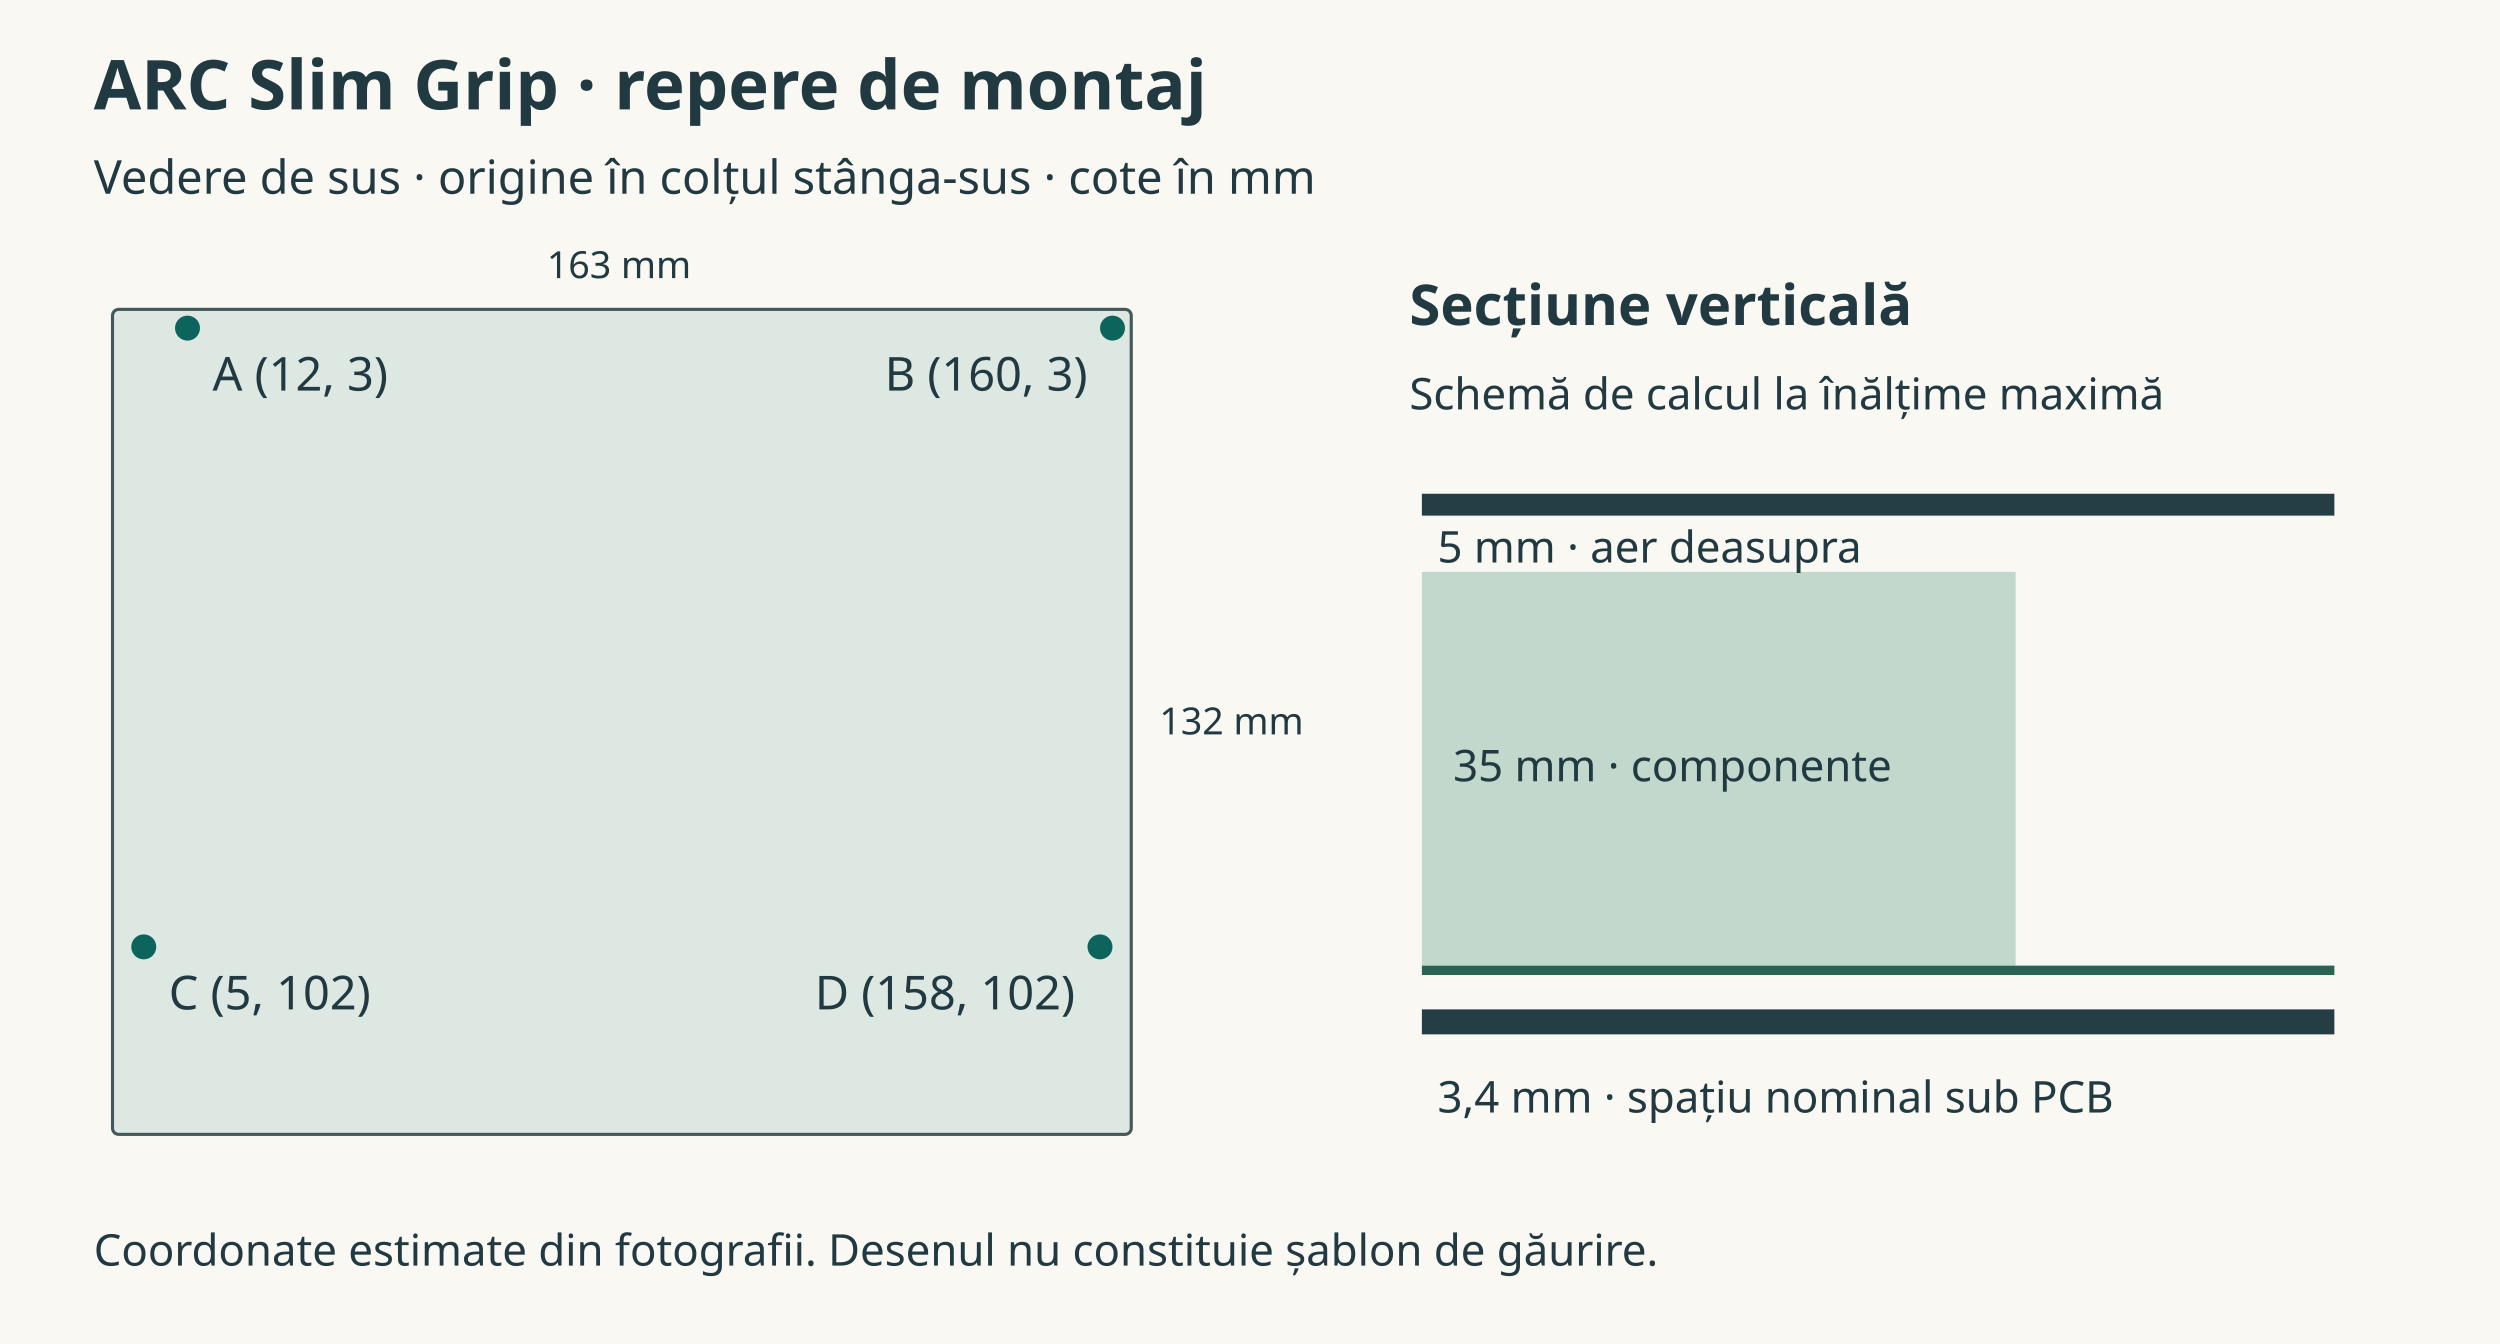
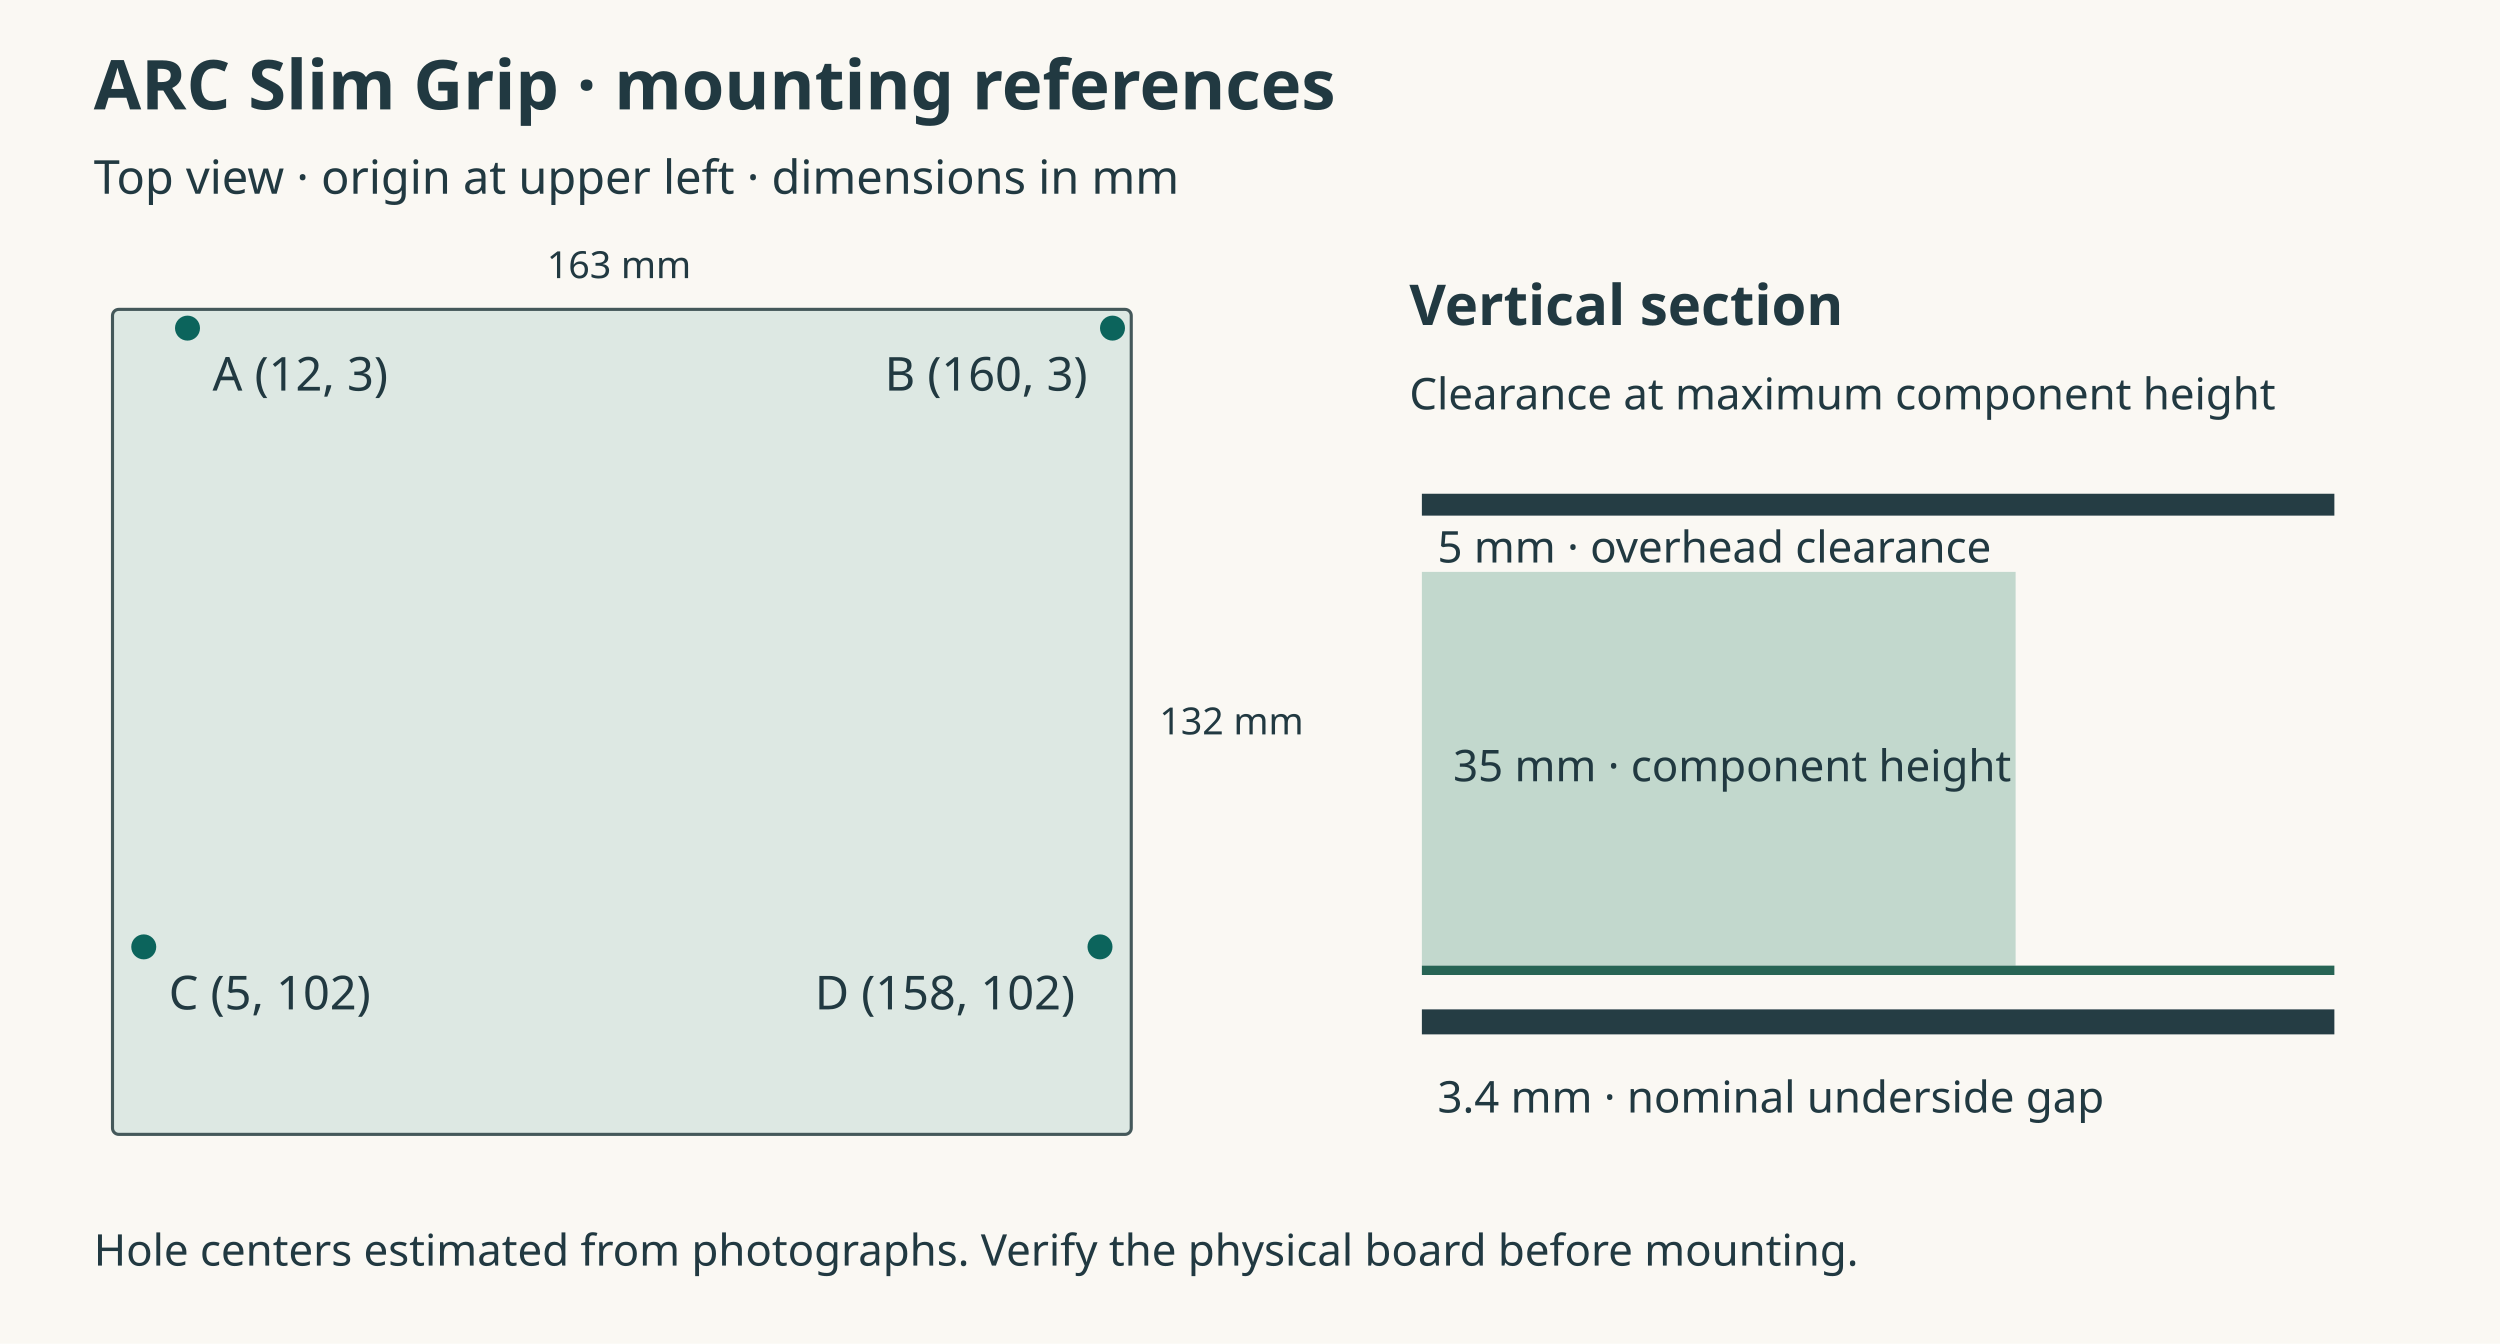
<svg xmlns="http://www.w3.org/2000/svg" viewBox="0 0 800 430" role="img" aria-labelledby="title desc">
  <rect width="800" height="430" fill="#faf8f3" />
  <g font-family="sans-serif" fill="#213941">
-     <text x="30" y="35" font-size="22" font-weight="bold">ARC Slim Grip · repere de montaj</text>
-     <text x="30" y="62" font-size="15">Vedere de sus · origine în colțul stânga-sus · cote în mm</text>
+     <text x="30" y="35" font-size="22" font-weight="bold">ARC Slim Grip · mounting references</text>
+     <text x="30" y="62" font-size="15">Top view · origin at upper left · dimensions in mm</text>
    <rect x="36" y="99" width="326" height="264" rx="2" fill="#dde8e3" stroke="#44585a" />
    <text x="175" y="89">163 mm</text>
    <text x="371" y="235">132 mm</text>
    <circle cx="60" cy="105" r="4" fill="#0c645c" />
    <text x="68" y="125" text-anchor="start" font-size="15">A (12, 3)</text>
    <circle cx="356" cy="105" r="4" fill="#0c645c" />
    <text x="348" y="125" text-anchor="end" font-size="15">B (160, 3)</text>
    <circle cx="46" cy="303" r="4" fill="#0c645c" />
    <text x="54" y="323" text-anchor="start" font-size="15">C (5, 102)</text>
    <circle cx="352" cy="303" r="4" fill="#0c645c" />
    <text x="344" y="323" text-anchor="end" font-size="15">D (158, 102)</text>
-     <text x="451" y="104" font-size="18" font-weight="bold">Secțiune verticală</text>
-     <text x="451" y="131" font-size="14">Schemă de calcul la înălțime maximă</text>
+     <text x="451" y="104" font-size="18" font-weight="bold">Vertical section</text>
+     <text x="451" y="131" font-size="14">Clearance at maximum component height</text>
    <rect x="455" y="158" width="292" height="7" fill="#253d44" />
    <rect x="455" y="183" width="190" height="126" fill="#c2d8cd" />
    <rect x="455" y="309" width="292" height="3" fill="#276454" />
    <rect x="455" y="323" width="292" height="8" fill="#253d44" />
    <g font-size="14">
-       <text x="460" y="180">5 mm · aer deasupra</text>
-       <text x="465" y="250">35 mm · componente</text>
-       <text x="460" y="356">3,4 mm · spațiu nominal sub PCB</text>
-       <text x="30" y="405">Coordonate estimate din fotografii. Desenul nu constituie șablon de găurire.</text>
+       <text x="460" y="180">5 mm · overhead clearance</text>
+       <text x="465" y="250">35 mm · component height</text>
+       <text x="460" y="356">3.4 mm · nominal underside gap</text>
+       <text x="30" y="405">Hole centers estimated from photographs. Verify the physical board before mounting.</text>
    </g>
  </g>
</svg>
